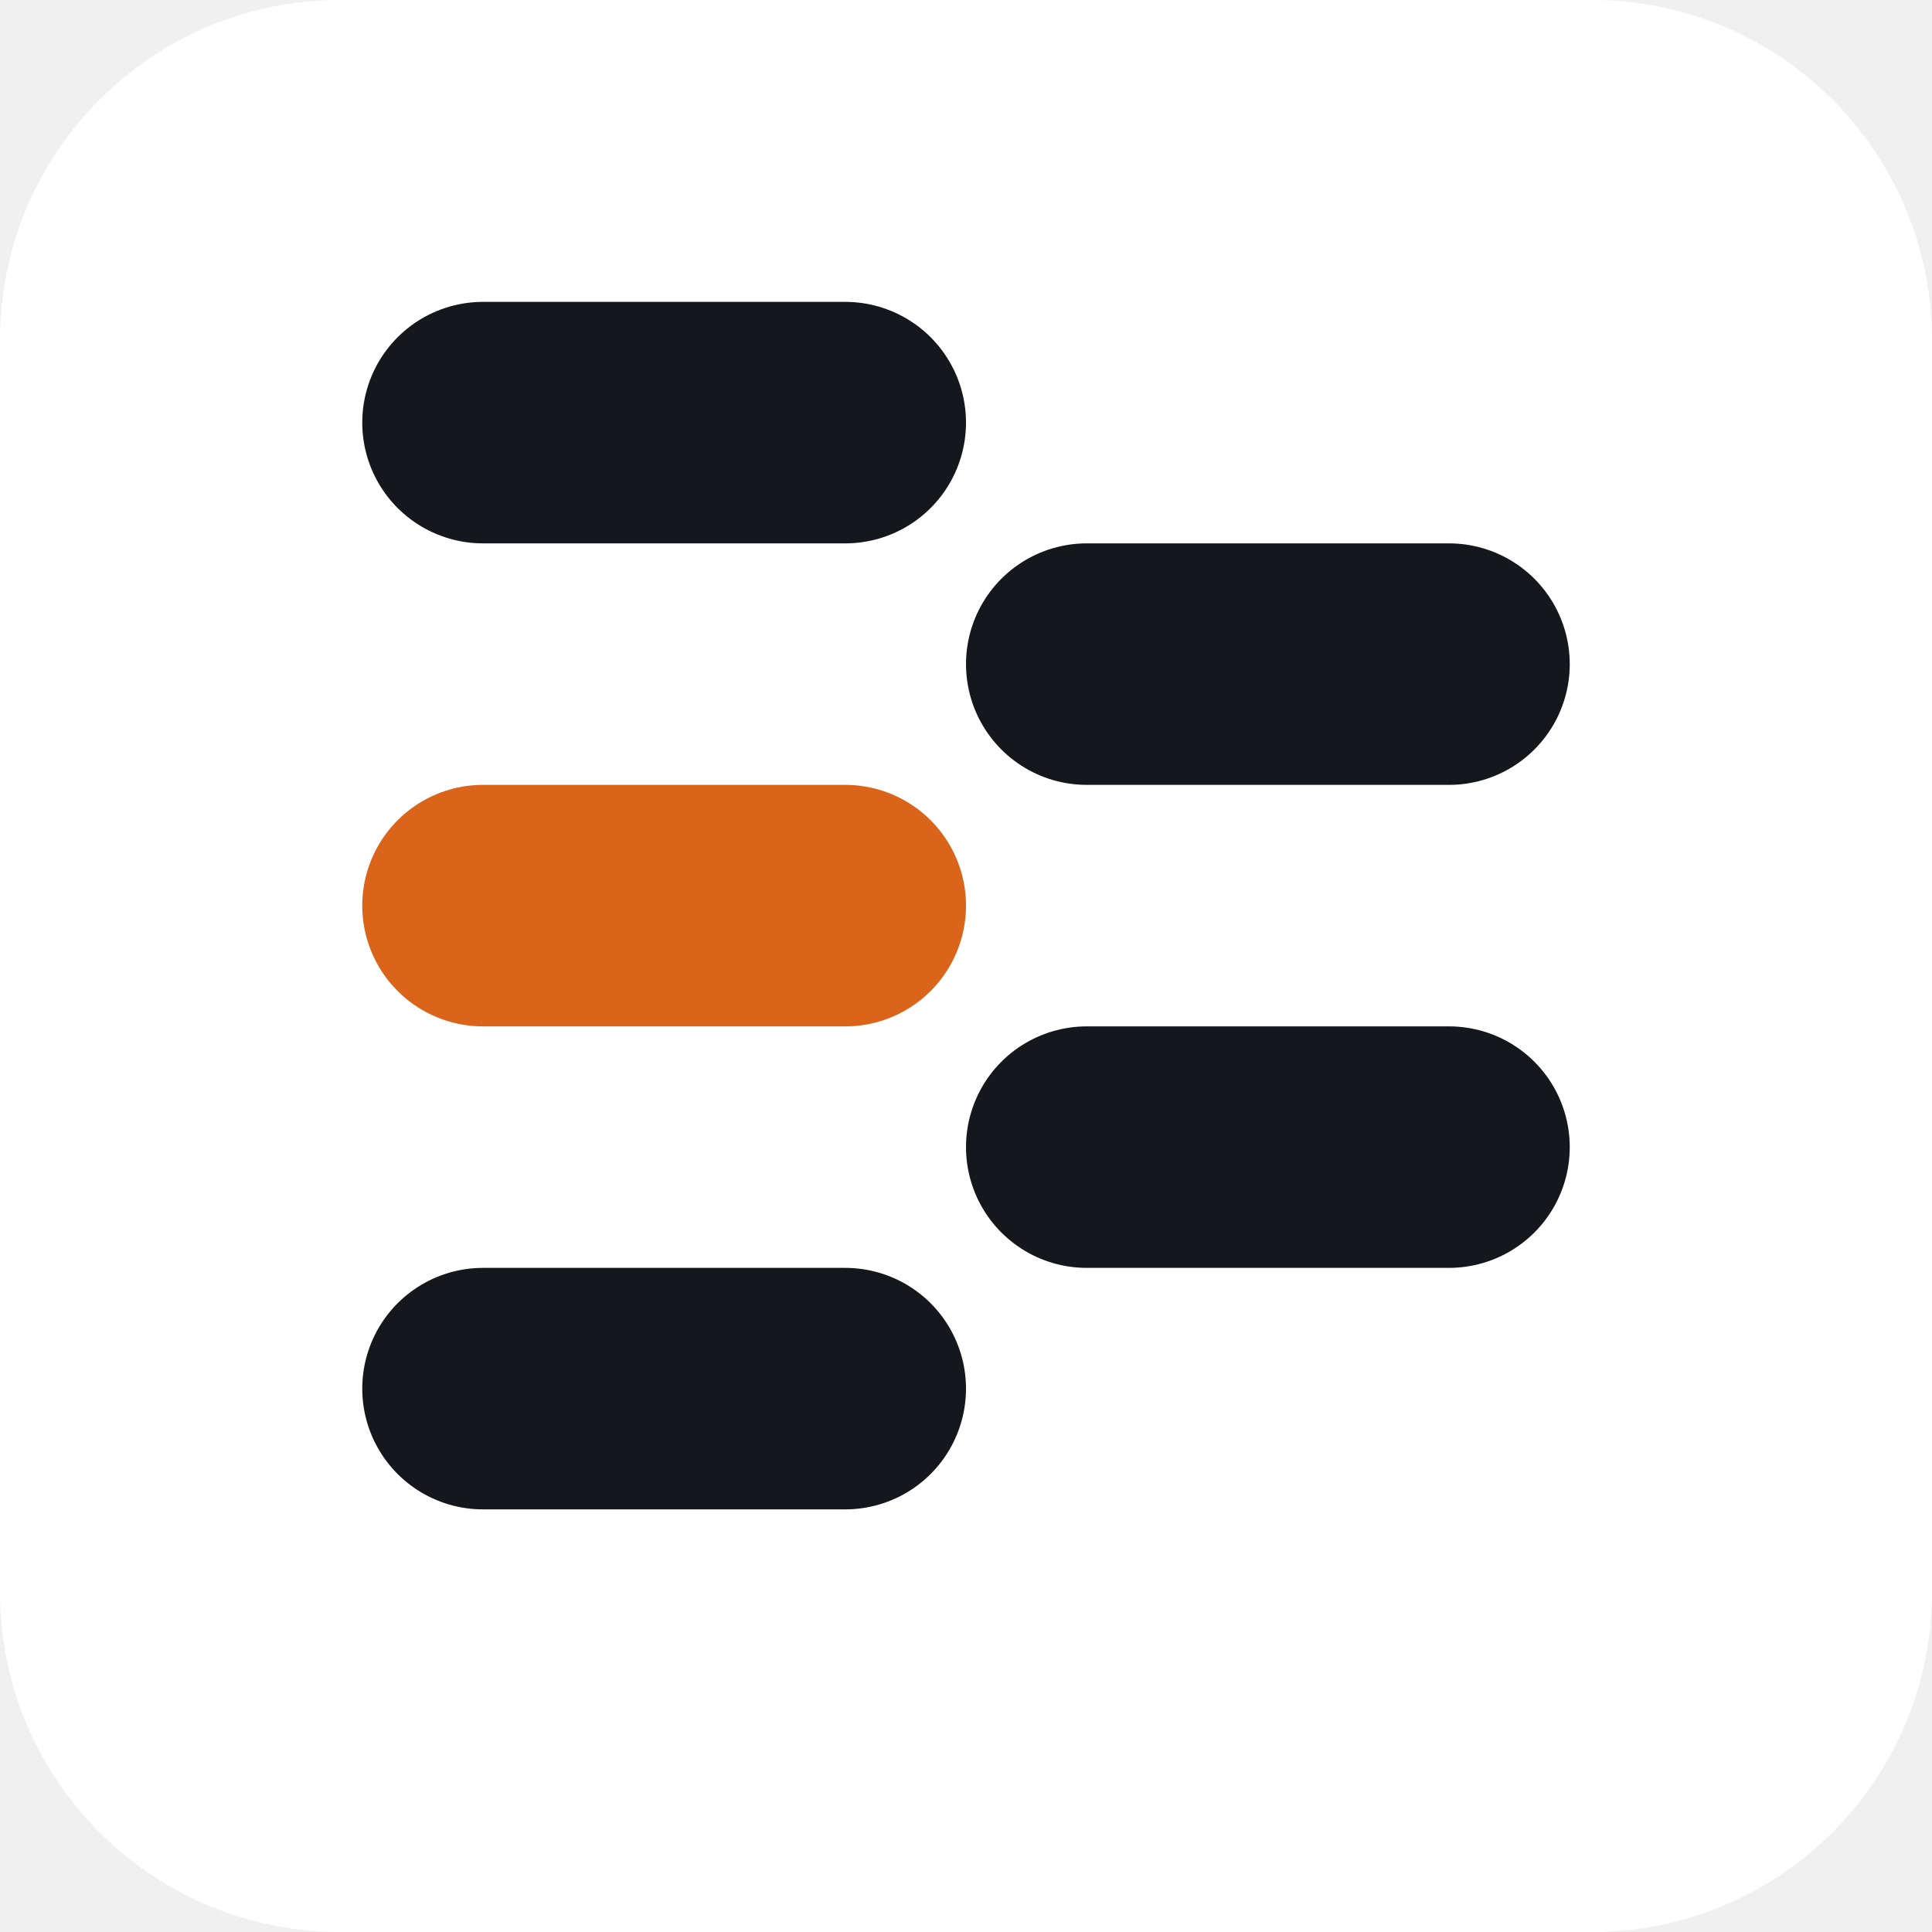
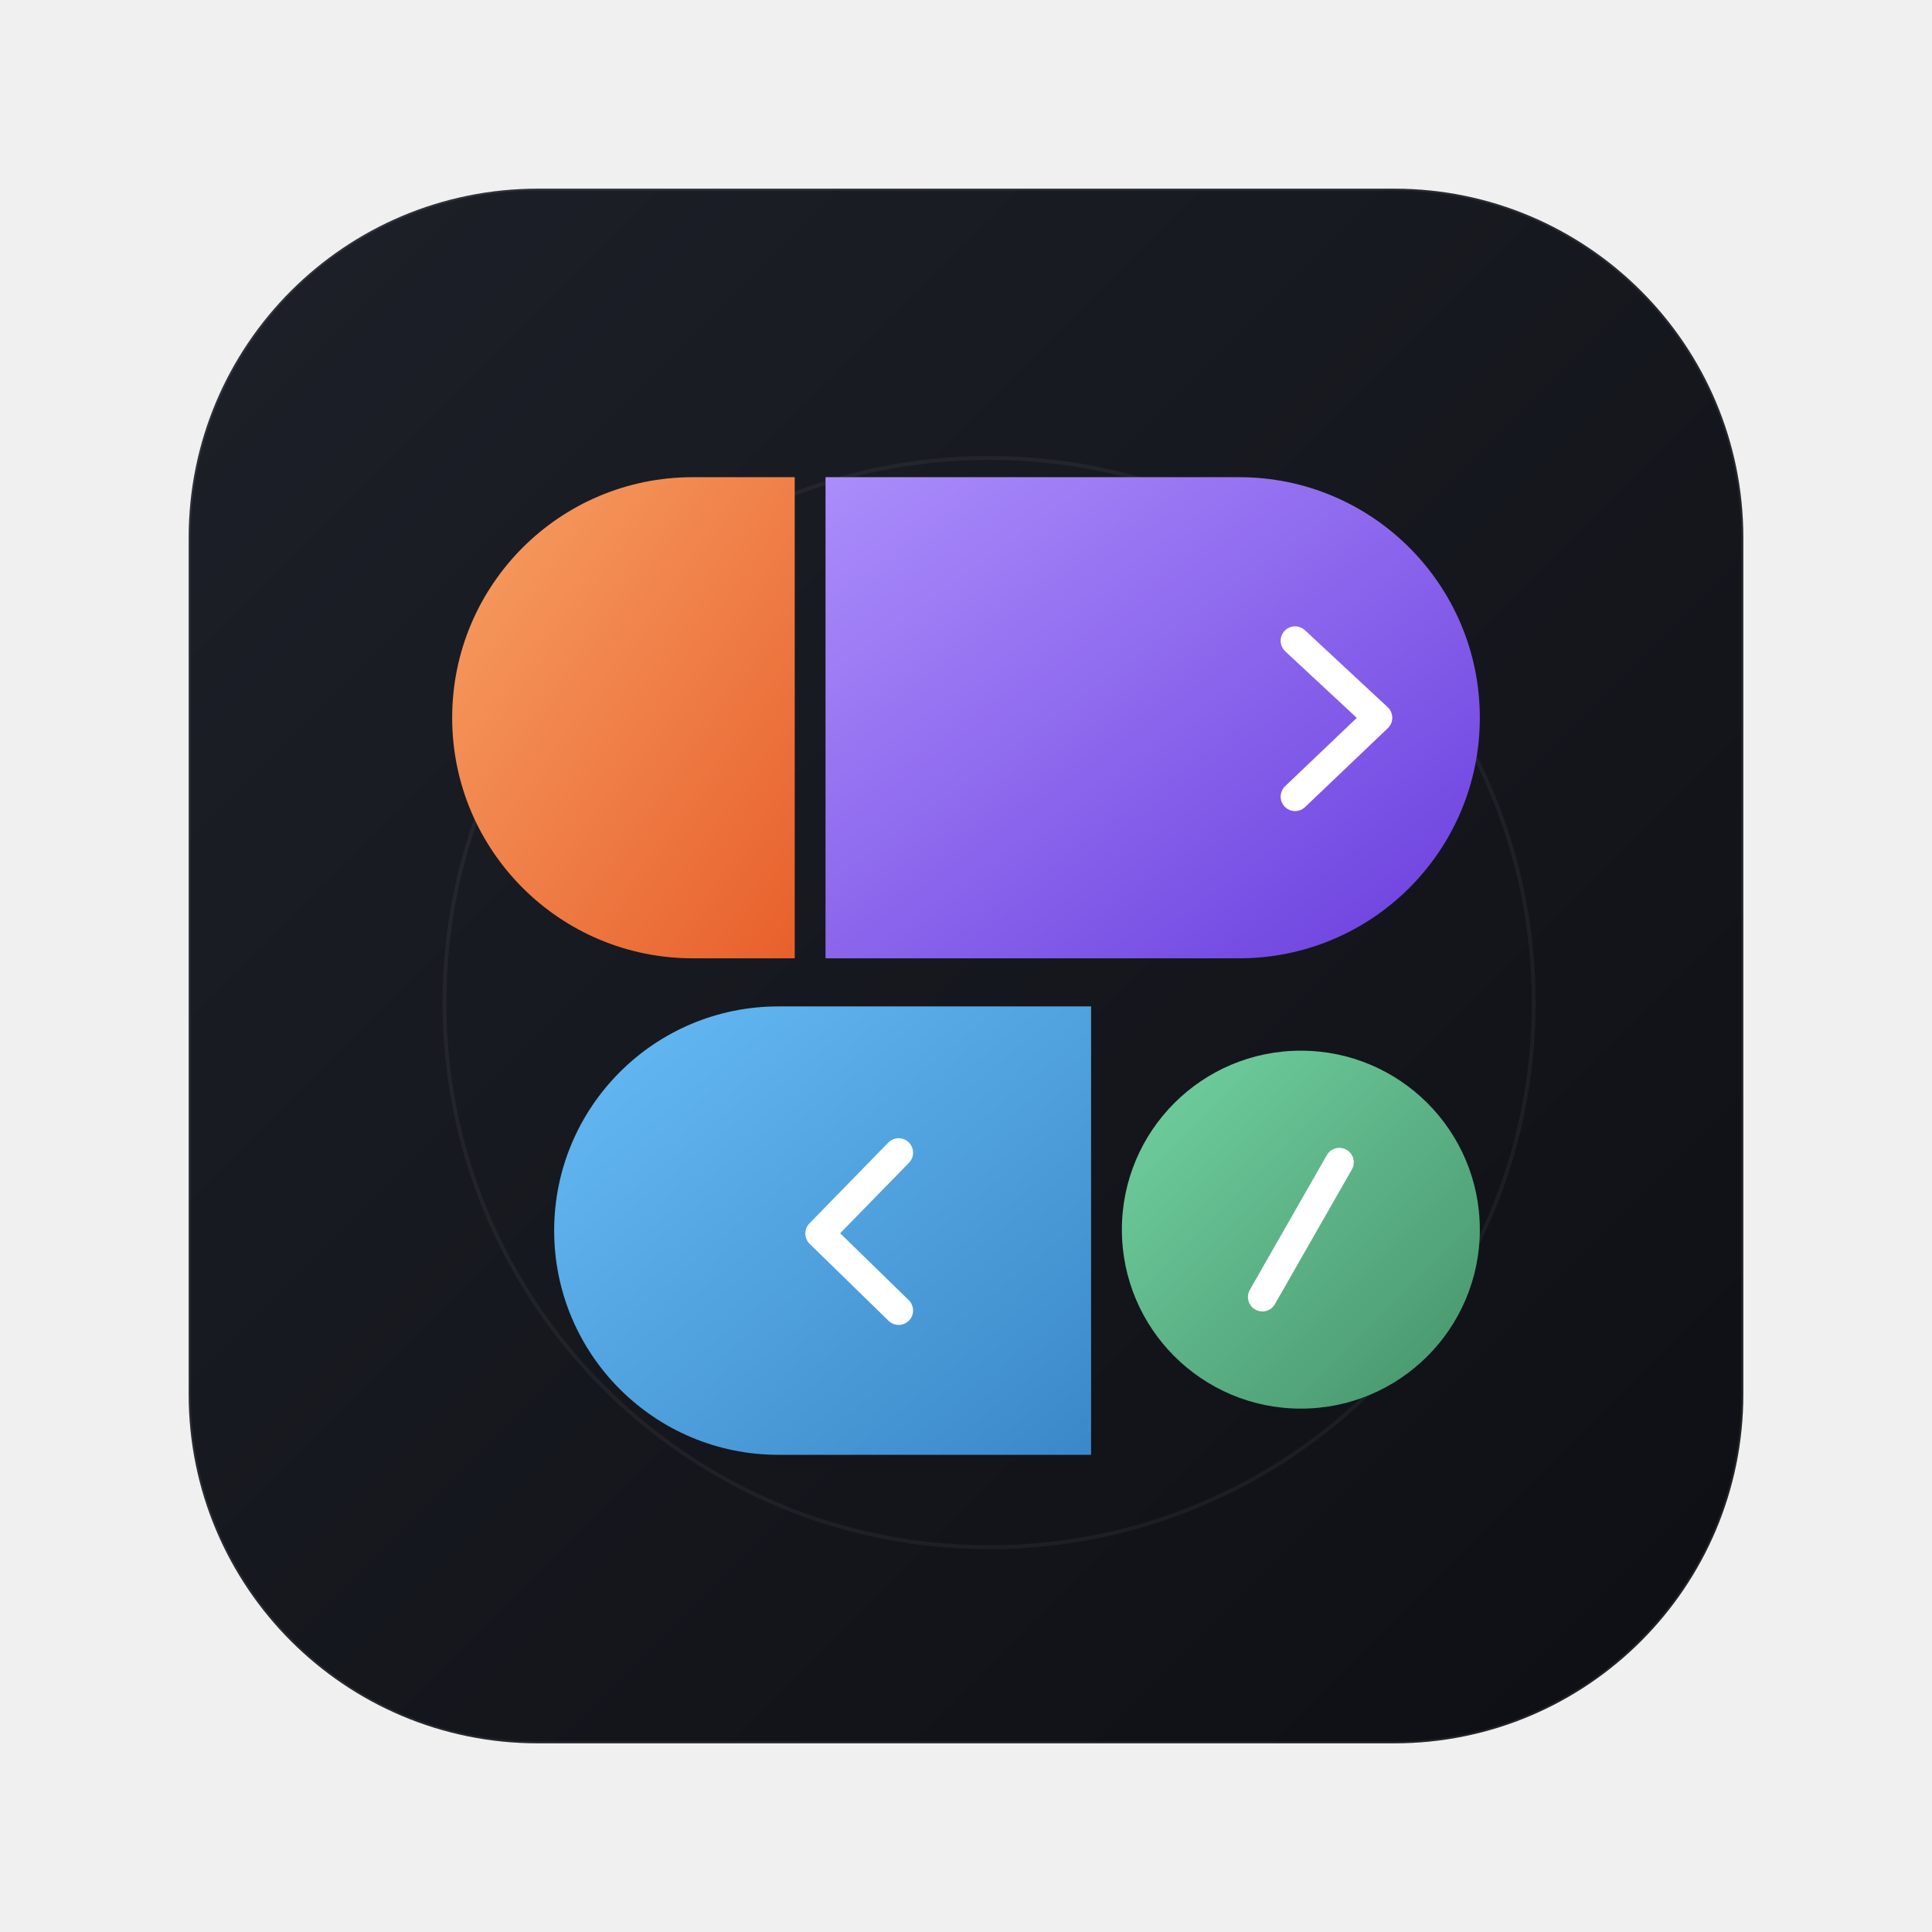
<svg xmlns="http://www.w3.org/2000/svg" viewBox="0 0 1024 1024" width="1024" height="1024">
-   <rect x="0" y="0" width="1024" height="1024" rx="180.224" fill="#ffffff" />
-   <path d="M256 224H448M256 736H448M576 352H768M576 608H768" stroke="#14171c" stroke-width="128" stroke-linecap="round" fill="none" />
-   <path d="M256 480H448" stroke="#d9641a" stroke-width="128" stroke-linecap="round" fill="none" />
+   <defs>
+     <linearGradient id="bg" x1="0" y1="0" x2="1" y2="1">
+       <stop offset="0" stop-color="#1d2028" />
+       <stop offset="1" stop-color="#0e0f14" />
+     </linearGradient>
+     <linearGradient id="o" x1="0" y1="0" x2="1" y2="1">
+       <stop offset="0" stop-color="#f7a064" />
+       <stop offset="1" stop-color="#e8602c" />
+     </linearGradient>
+     <linearGradient id="p" x1="0" y1="0" x2="1" y2="1">
+       <stop offset="0" stop-color="#ab8dfb" />
+       <stop offset="1" stop-color="#6a3ede" />
+     </linearGradient>
+     <linearGradient id="g" x1="0" y1="0" x2="1" y2="1">
+       <stop offset="0" stop-color="#72d3a2" />
+       <stop offset="1" stop-color="#46926a" />
+     </linearGradient>
+     <linearGradient id="b" x1="0" y1="0" x2="1" y2="1">
+       <stop offset="0" stop-color="#66bcf6" />
+       <stop offset="1" stop-color="#3b88c8" />
+     </linearGradient>
+   </defs>
+   <rect x="100" y="100" width="824" height="824" rx="185" fill="url(#bg)" />
+   <rect x="100.5" y="100.5" width="823" height="823" rx="184.5" fill="none" stroke="#ffffff" stroke-opacity=".08" />
+   <g transform="translate(512 512) scale(1.02) translate(-331 -326)">
+     <circle cx="343" cy="345" r="283" fill="none" stroke="#ffffff" stroke-opacity=".05" stroke-width="2" />
+     <path d="M242 72H189a125 125 0 0 0 0 250h53z" fill="url(#o)" />
+     <path d="M258 72H473a125 125 0 0 1 0 250H258z" fill="url(#p)" />
+     <circle cx="505" cy="463" r="93" fill="url(#g)" />
+     <path d="M396 347H233.5a116.5 116.5 0 0 0 0 233H396z" fill="url(#b)" />
+     <g fill="none" stroke="#fff" stroke-width="15" stroke-linecap="round" stroke-linejoin="round">
+       <path d="M502 157l43 40-43 41" />
+       <path d="M296 423l-41 42 41 40" />
+       <path d="M525 428l-40 70" />
+     </g>
+   </g>
</svg>
